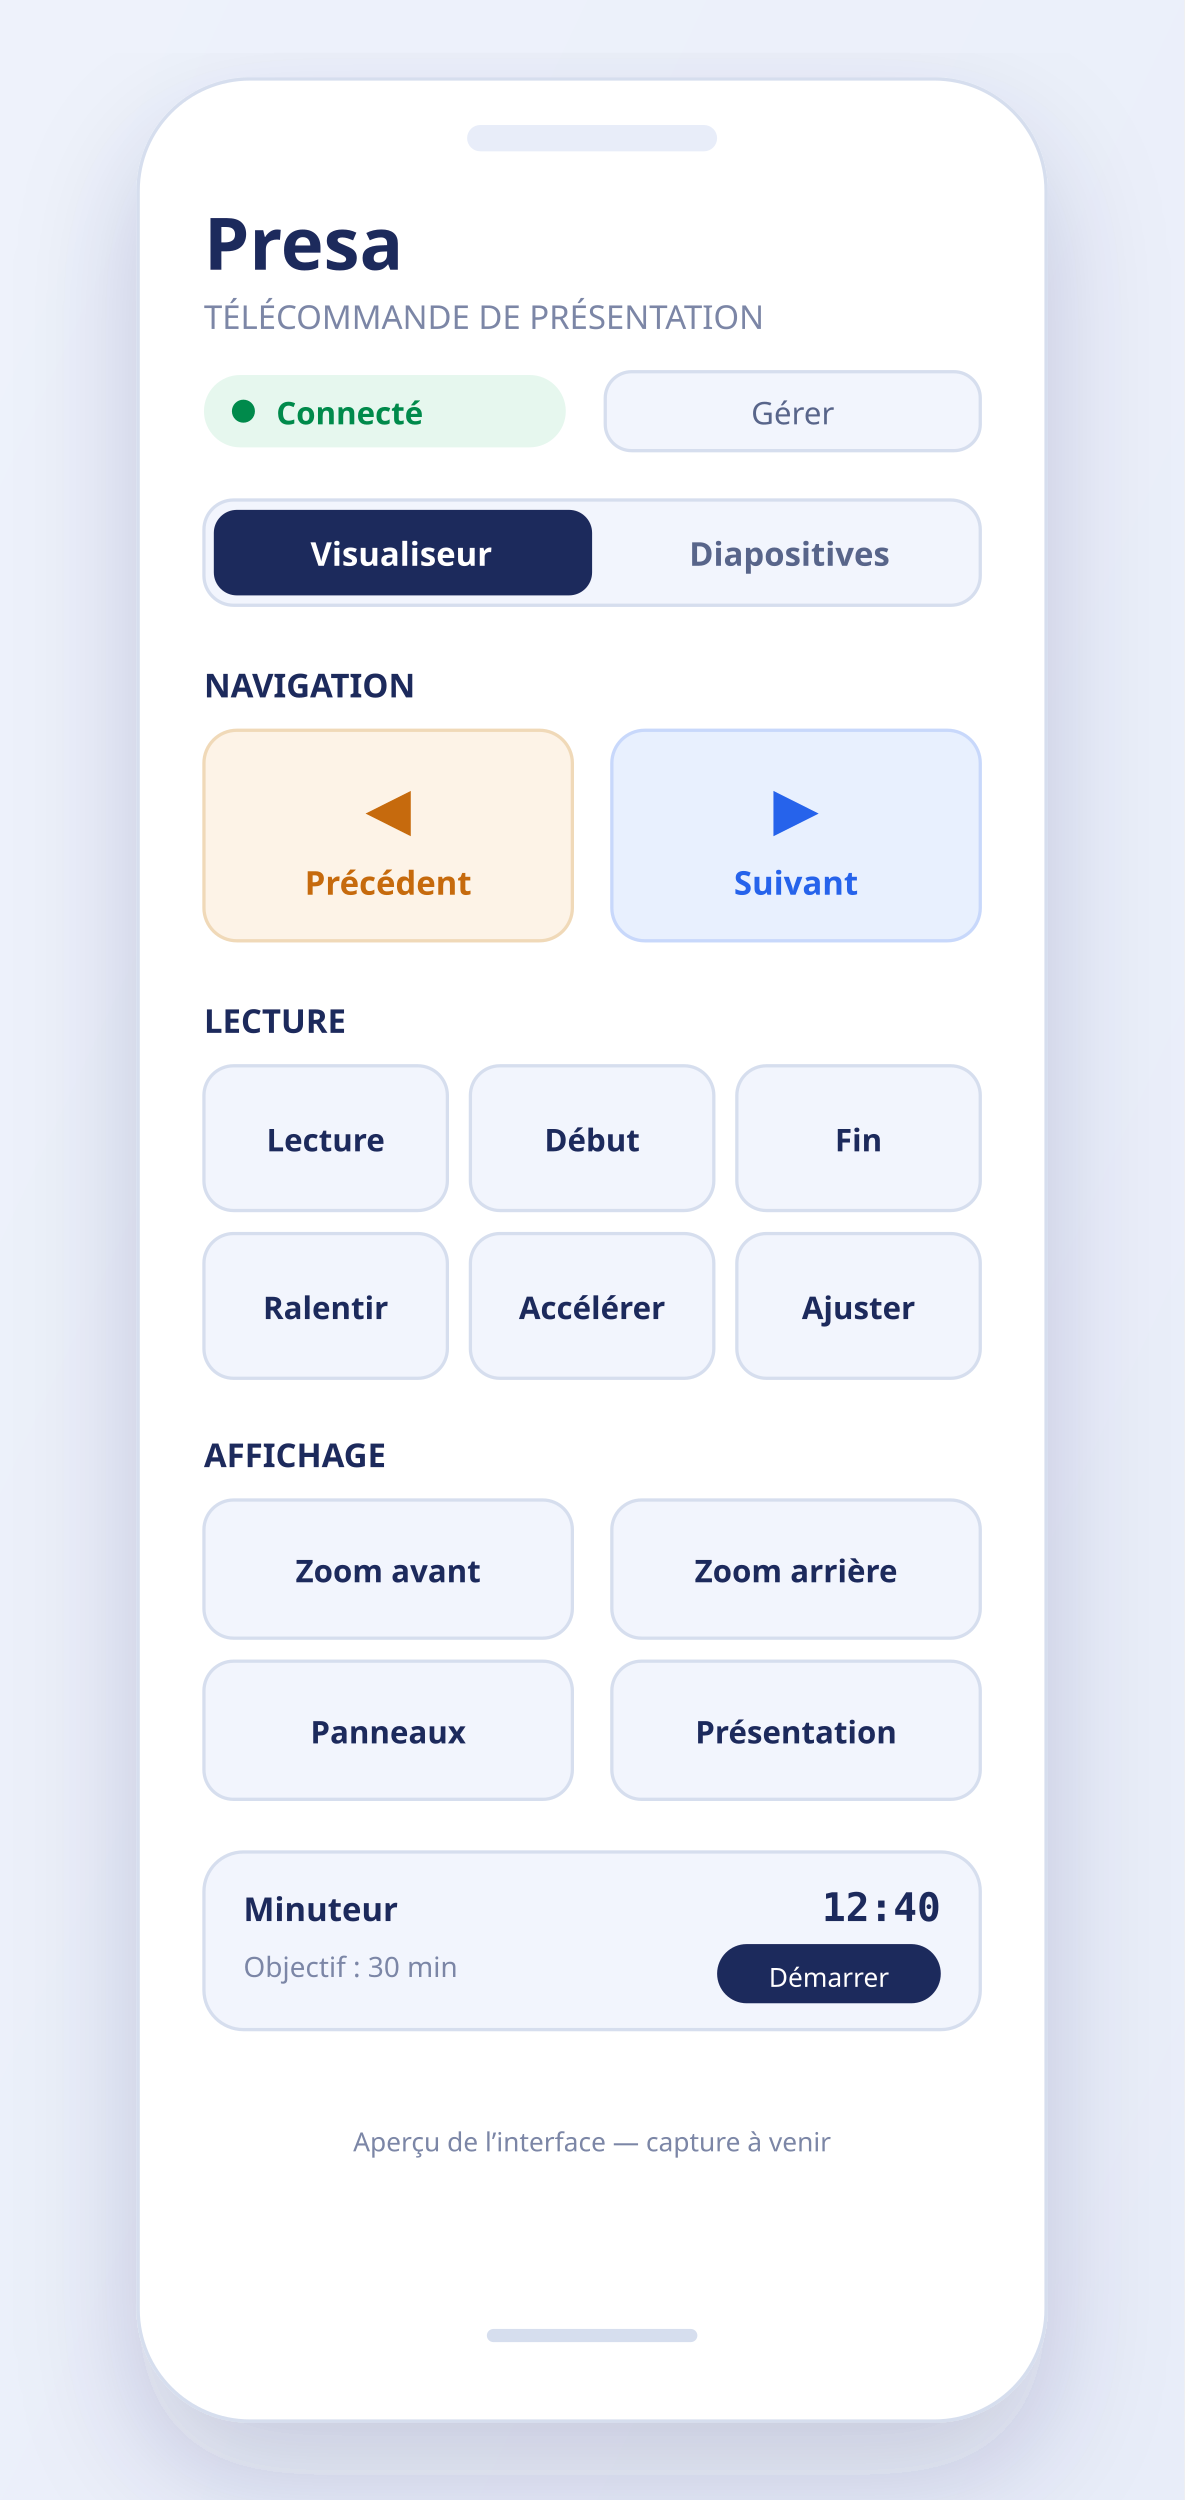
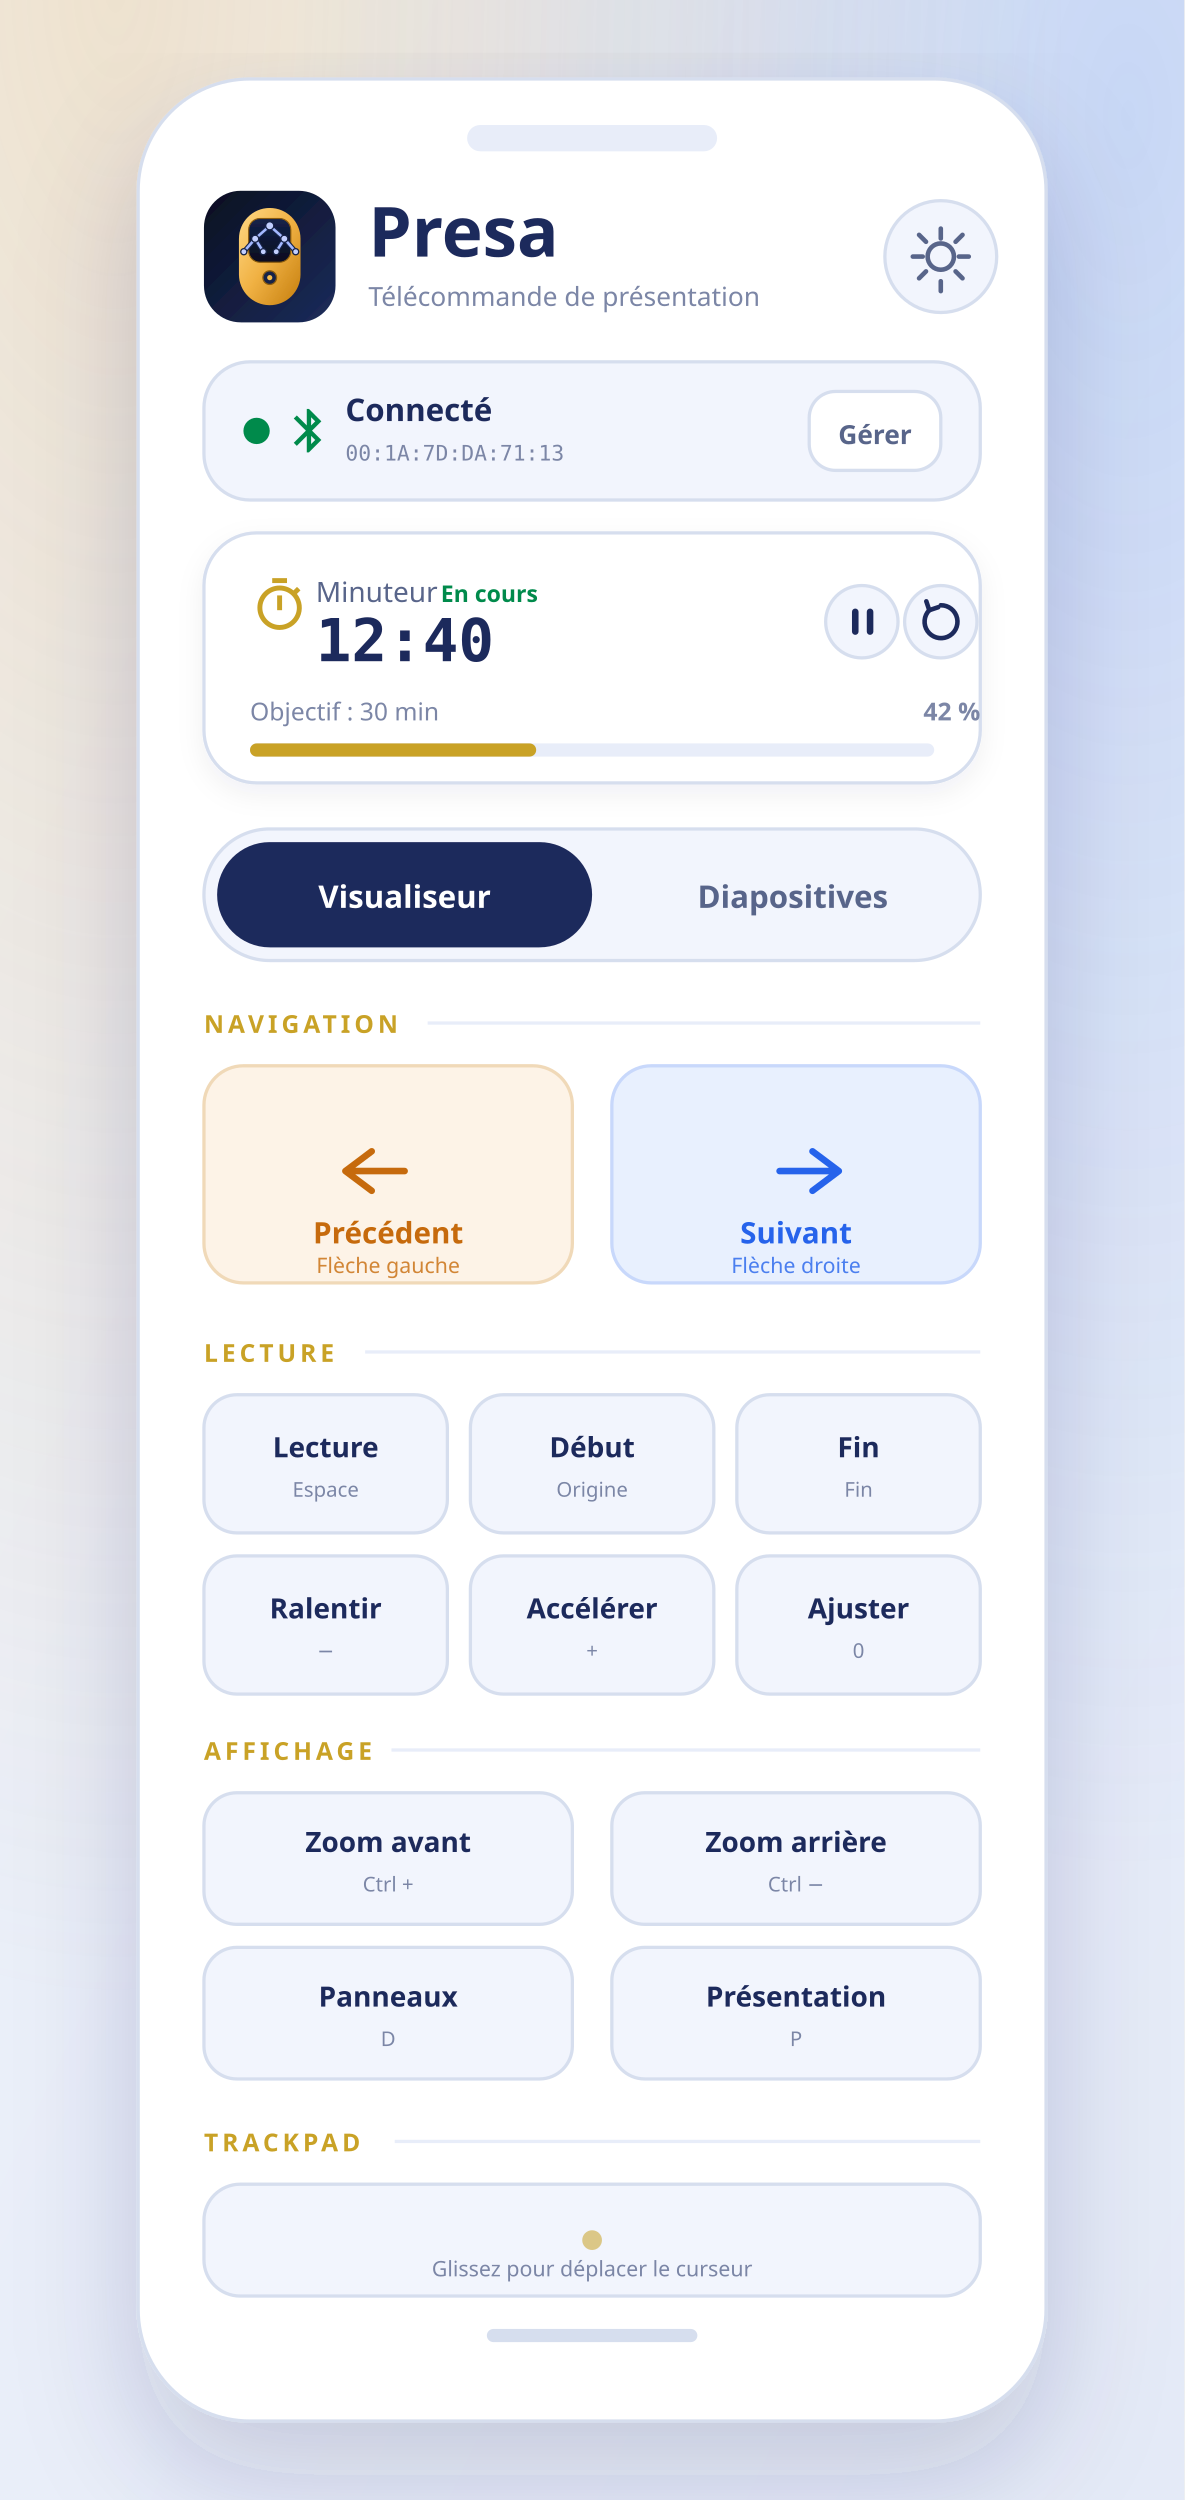
- <svg xmlns="http://www.w3.org/2000/svg" width="360" height="760" viewBox="0 0 360 760" role="img" aria-label="Presa main screen preview placeholder">
+ <svg xmlns="http://www.w3.org/2000/svg" width="360" height="760" viewBox="0 0 360 760" role="img" aria-label="Presa main remote screen, light theme">
  <defs>
    <linearGradient id="bg" x1="0" y1="0" x2="1" y2="1">
      <stop offset="0" stop-color="#eef2fb" />
-       <stop offset="1" stop-color="#e8edf9" />
+       <stop offset="1" stop-color="#e4eaf7" />
+     </linearGradient>
+     <radialGradient id="goldGlow" cx="0.1" cy="0" r="0.8">
+       <stop offset="0" stop-color="#f0b143" stop-opacity="0.24" />
+       <stop offset="1" stop-color="#f0b143" stop-opacity="0" />
+     </radialGradient>
+     <radialGradient id="blueGlow" cx="0.95" cy="0.05" r="0.7">
+       <stop offset="0" stop-color="#2f6fe4" stop-opacity="0.18" />
+       <stop offset="1" stop-color="#2f6fe4" stop-opacity="0" />
+     </radialGradient>
+     <linearGradient id="markBg" x1="0" y1="0" x2="1" y2="1">
+       <stop offset="0" stop-color="#080e20" />
+       <stop offset="1" stop-color="#1c2c5b" />
+     </linearGradient>
+     <linearGradient id="gold" x1="0" y1="0" x2="1" y2="1">
+       <stop offset="0" stop-color="#ffd985" />
+       <stop offset="0.5" stop-color="#f0b143" />
+       <stop offset="1" stop-color="#c57e0e" />
+     </linearGradient>
+     <linearGradient id="screen" x1="0" y1="0" x2="0" y2="1">
+       <stop offset="0" stop-color="#14224a" />
+       <stop offset="1" stop-color="#070d1e" />
    </linearGradient>
    <filter id="shadow" x="-20%" y="-10%" width="140%" height="130%">
      <feDropShadow dx="0" dy="16" stdDeviation="18" flood-color="#1f2a5c" flood-opacity="0.18" />
    </filter>
+     <filter id="cardShadow" x="-20%" y="-20%" width="140%" height="150%">
+       <feDropShadow dx="0" dy="3" stdDeviation="4" flood-color="#1f2a5c" flood-opacity="0.06" />
+     </filter>
+     <g id="presaArt">
+       <rect x="35" y="24" width="38" height="60" rx="19" fill="url(#gold)" />
+       <rect x="41" y="30.5" width="26" height="27" rx="7" fill="url(#screen)" stroke="#8c5c0d" stroke-width="0.7" />
+       <path d="M54,35 L45,43 M54,35 L63,43 M45,43 L38,51 M45,43 L50,51 M63,43 L58,51 M63,43 L70,51" fill="none" stroke="#152247" stroke-width="3" stroke-linecap="round" />
+       <path d="M54,35 L45,43 M54,35 L63,43 M45,43 L38,51 M45,43 L50,51 M63,43 L58,51 M63,43 L70,51" fill="none" stroke="#a3b8ff" stroke-width="1.6" stroke-linecap="round" />
+       <g fill="#c2cfff" stroke="#142044" stroke-width="0.8">
+         <circle cx="54" cy="35" r="2.5" />
+         <circle cx="45" cy="43" r="2.2" />
+         <circle cx="63" cy="43" r="2.2" />
+         <circle cx="38" cy="51" r="1.9" />
+         <circle cx="50" cy="51" r="1.9" />
+         <circle cx="58" cy="51" r="1.9" />
+         <circle cx="70" cy="51" r="1.9" />
+       </g>
+       <circle cx="54" cy="67" r="4.2" fill="#14224a" stroke="#8c5c0d" stroke-width="0.8" />
+       <circle cx="54" cy="67" r="1.6" fill="#f6bd4e" />
+     </g>
  </defs>
  <rect width="360" height="760" fill="url(#bg)" />
+   <rect width="360" height="760" fill="url(#goldGlow)" />
+   <rect width="360" height="760" fill="url(#blueGlow)" />
  <g filter="url(#shadow)">
    <rect x="42" y="24" width="276" height="712" rx="34" fill="#ffffff" stroke="#d6deee" />
    <rect x="142" y="38" width="76" height="8" rx="4" fill="#e8edf9" />
-     <text x="62" y="82" font-family="Segoe UI, system-ui, sans-serif" font-size="22" font-weight="700" fill="#1f2a5c">Presa</text>
-     <text x="62" y="100" font-family="Segoe UI, system-ui, sans-serif" font-size="10" fill="#7b86a6">TÉLÉCOMMANDE DE PRÉSENTATION</text>
-     <rect x="62" y="114" width="110" height="22" rx="11" fill="#e6f7ee" />
-     <circle cx="74" cy="125" r="3.5" fill="#008a4b" />
-     <text x="84" y="129" font-family="Segoe UI, system-ui, sans-serif" font-size="9.5" font-weight="600" fill="#008a4b">Connecté</text>
-     <rect x="184" y="113" width="114" height="24" rx="8" fill="#f2f5fd" stroke="#d6deee" />
-     <text x="241" y="129" text-anchor="middle" font-family="Segoe UI, system-ui, sans-serif" font-size="9.5" fill="#59658a">Gérer</text>
-     <rect x="62" y="152" width="236" height="32" rx="9" fill="#f2f5fd" stroke="#d6deee" />
-     <rect x="65" y="155" width="115" height="26" rx="7" fill="#1f2a5c" />
-     <text x="122" y="172" text-anchor="middle" font-family="Segoe UI, system-ui, sans-serif" font-size="10" font-weight="600" fill="#ffffff">Visualiseur</text>
-     <text x="240" y="172" text-anchor="middle" font-family="Segoe UI, system-ui, sans-serif" font-size="10" font-weight="600" fill="#59658a">Diapositives</text>
-     <text x="62" y="212" font-family="Segoe UI, system-ui, sans-serif" font-size="10" font-weight="700" fill="#1f2a5c">NAVIGATION</text>
-     <rect x="62" y="222" width="112" height="64" rx="10" fill="#fdf3e7" stroke="#f0d9b8" />
-     <text x="118" y="252" text-anchor="middle" font-family="Segoe UI, system-ui, sans-serif" font-size="18" fill="#c66a0a">◀</text>
-     <text x="118" y="272" text-anchor="middle" font-family="Segoe UI, system-ui, sans-serif" font-size="10" font-weight="600" fill="#c66a0a">Précédent</text>
-     <rect x="186" y="222" width="112" height="64" rx="10" fill="#e8f0fe" stroke="#c8d8fb" />
-     <text x="242" y="252" text-anchor="middle" font-family="Segoe UI, system-ui, sans-serif" font-size="18" fill="#2563eb">▶</text>
-     <text x="242" y="272" text-anchor="middle" font-family="Segoe UI, system-ui, sans-serif" font-size="10" font-weight="600" fill="#2563eb">Suivant</text>
-     <text x="62" y="314" font-family="Segoe UI, system-ui, sans-serif" font-size="10" font-weight="700" fill="#1f2a5c">LECTURE</text>
-     <g font-family="Segoe UI, system-ui, sans-serif" font-size="9.5" font-weight="600" fill="#1f2a5c" text-anchor="middle">
-       <rect x="62" y="324" width="74" height="44" rx="9" fill="#f2f5fd" stroke="#d6deee" />
-       <text x="99" y="350">Lecture</text>
-       <rect x="143" y="324" width="74" height="44" rx="9" fill="#f2f5fd" stroke="#d6deee" />
-       <text x="180" y="350">Début</text>
-       <rect x="224" y="324" width="74" height="44" rx="9" fill="#f2f5fd" stroke="#d6deee" />
-       <text x="261" y="350">Fin</text>
-       <rect x="62" y="375" width="74" height="44" rx="9" fill="#f2f5fd" stroke="#d6deee" />
-       <text x="99" y="401">Ralentir</text>
-       <rect x="143" y="375" width="74" height="44" rx="9" fill="#f2f5fd" stroke="#d6deee" />
-       <text x="180" y="401">Accélérer</text>
-       <rect x="224" y="375" width="74" height="44" rx="9" fill="#f2f5fd" stroke="#d6deee" />
-       <text x="261" y="401">Ajuster</text>
+     <g transform="translate(62,58)">
+       <rect width="40" height="40" rx="11.2" fill="url(#markBg)" />
+       <g transform="translate(-6.6,-6.6) scale(0.4926)">
+         <use href="#presaArt" />
+       </g>
    </g>
-     <text x="62" y="446" font-family="Segoe UI, system-ui, sans-serif" font-size="10" font-weight="700" fill="#1f2a5c">AFFICHAGE</text>
-     <g font-family="Segoe UI, system-ui, sans-serif" font-size="9.5" font-weight="600" fill="#1f2a5c" text-anchor="middle">
-       <rect x="62" y="456" width="112" height="42" rx="9" fill="#f2f5fd" stroke="#d6deee" />
-       <text x="118" y="481">Zoom avant</text>
-       <rect x="186" y="456" width="112" height="42" rx="9" fill="#f2f5fd" stroke="#d6deee" />
-       <text x="242" y="481">Zoom arrière</text>
-       <rect x="62" y="505" width="112" height="42" rx="9" fill="#f2f5fd" stroke="#d6deee" />
-       <text x="118" y="530">Panneaux</text>
-       <rect x="186" y="505" width="112" height="42" rx="9" fill="#f2f5fd" stroke="#d6deee" />
-       <text x="242" y="530">Présentation</text>
+     <text x="112" y="78" font-family="Segoe UI, system-ui, sans-serif" font-size="21" font-weight="700" fill="#1f2a5c">Presa</text>
+     <text x="112" y="93" font-family="Segoe UI, system-ui, sans-serif" font-size="8" fill="#7b86a6">Télécommande de présentation</text>
+     <circle cx="286" cy="78" r="17" fill="#f2f5fd" stroke="#d6deee" />
+     <g fill="none" stroke="#59658a" stroke-width="1.4" stroke-linecap="round">
+       <circle cx="286" cy="78" r="4" />
+       <path d="M286 69.5v3M286 85.5v3M277.5 78h3M291.5 78h3M279.4 71.4l2.1 2.1M290.5 82.5l2.1 2.1M292.6 71.4l-2.1 2.1M281.5 82.5l-2.1 2.1" />
    </g>
-     <rect x="62" y="563" width="236" height="54" rx="12" fill="#f2f5fd" stroke="#d6deee" />
-     <text x="74" y="584" font-family="Segoe UI, system-ui, sans-serif" font-size="10" font-weight="700" fill="#1f2a5c">Minuteur</text>
-     <text x="286" y="584" text-anchor="end" font-family="ui-monospace, Consolas, monospace" font-size="12" font-weight="700" fill="#1f2a5c">12:40</text>
-     <text x="74" y="601" font-family="Segoe UI, system-ui, sans-serif" font-size="8.5" fill="#7b86a6">Objectif : 30 min</text>
-     <rect x="218" y="591" width="68" height="18" rx="9" fill="#1f2a5c" />
-     <text x="252" y="604" text-anchor="middle" font-family="Segoe UI, system-ui, sans-serif" font-size="8" fill="#ffffff">Démarrer</text>
-     <text x="180" y="654" text-anchor="middle" font-family="Segoe UI, system-ui, sans-serif" font-size="8" fill="#7b86a6">Aperçu de l’interface — capture à venir</text>
+     <rect x="62" y="110" width="236" height="42" rx="14" fill="#f2f5fd" stroke="#d6deee" />
+     <circle cx="78" cy="131" r="4" fill="#008a4b" />
+     <g transform="translate(86,123) scale(0.66)" fill="#008a4b">
+       <path d="M17.71 7.71 12 2h-1v7.59L6.41 5 5 6.41 10.59 12 5 17.59 6.41 19 11 14.41V22h1l5.71-5.71-4.3-4.29 4.3-4.29zM13 5.83l1.88 1.88L13 9.59V5.83zm1.88 10.46L13 18.17v-3.76l1.88 1.88z" />
+     </g>
+     <text x="105" y="128" font-family="Segoe UI, system-ui, sans-serif" font-size="9.5" font-weight="700" fill="#1f2a5c">Connecté</text>
+     <text x="105" y="140" font-family="ui-monospace, Consolas, monospace" font-size="6.5" fill="#7b86a6">00:1A:7D:DA:71:13</text>
+     <rect x="246" y="119" width="40" height="24" rx="8" fill="#ffffff" stroke="#d6deee" />
+     <text x="266" y="135" text-anchor="middle" font-family="Segoe UI, system-ui, sans-serif" font-size="8" font-weight="600" fill="#59658a">Gérer</text>
+     <g filter="url(#cardShadow)">
+       <rect x="62" y="162" width="236" height="76" rx="16" fill="#ffffff" stroke="#d6deee" />
+     </g>
+     <g transform="translate(76,175) scale(0.75)" fill="#c9a227">
+       <path d="M15 1H9v2h6V1zm-4 13h2V8h-2v6zm8.03-6.61 1.42-1.42c-.43-.51-.9-.99-1.41-1.41l-1.42 1.42A8.962 8.962 0 0 0 12 4a9 9 0 0 0-9 9c0 4.97 4.02 9 9 9a8.994 8.994 0 0 0 7.03-14.61zM12 20c-3.87 0-7-3.13-7-7s3.13-7 7-7 7 3.13 7 7-3.13 7-7 7z" />
+     </g>
+     <text x="96" y="183" font-family="Segoe UI, system-ui, sans-serif" font-size="8.5" fill="#59658a">Minuteur</text>
+     <text x="134" y="183" font-family="Segoe UI, system-ui, sans-serif" font-size="7" font-weight="600" fill="#008a4b">En cours</text>
+     <text x="96" y="201" font-family="ui-monospace, Consolas, monospace" font-size="18" font-weight="700" fill="#1f2a5c">12:40</text>
+     <circle cx="262" cy="189" r="11" fill="#f2f5fd" stroke="#d6deee" />
+     <rect x="259" y="185" width="2" height="8" rx="1" fill="#1f2a5c" />
+     <rect x="263.5" y="185" width="2" height="8" rx="1" fill="#1f2a5c" />
+     <circle cx="286" cy="189" r="11" fill="#f2f5fd" stroke="#d6deee" />
+     <path d="M286 184a5 5 0 1 1-3.5 1.5" fill="none" stroke="#1f2a5c" stroke-width="1.4" stroke-linecap="round" />
+     <path d="M281.6 182.8l.9 2.7 2.7-.9" fill="none" stroke="#1f2a5c" stroke-width="1.4" stroke-linecap="round" stroke-linejoin="round" />
+     <text x="76" y="219" font-family="Segoe UI, system-ui, sans-serif" font-size="7.5" fill="#7b86a6">Objectif : 30 min</text>
+     <text x="298" y="219" text-anchor="end" font-family="Segoe UI, system-ui, sans-serif" font-size="7.5" font-weight="600" fill="#7b86a6">42 %</text>
+     <rect x="76" y="226" width="208" height="4" rx="2" fill="#e8edf9" />
+     <rect x="76" y="226" width="87" height="4" rx="2" fill="#c9a227" />
+     <rect x="62" y="252" width="236" height="40" rx="20" fill="#f2f5fd" stroke="#d6deee" />
+     <rect x="66" y="256" width="114" height="32" rx="16" fill="#1f2a5c" />
+     <text x="123" y="276" text-anchor="middle" font-family="Segoe UI, system-ui, sans-serif" font-size="9.5" font-weight="700" fill="#ffffff">Visualiseur</text>
+     <text x="241" y="276" text-anchor="middle" font-family="Segoe UI, system-ui, sans-serif" font-size="9.5" font-weight="600" fill="#59658a">Diapositives</text>
+     <text x="62" y="314" font-family="Segoe UI, system-ui, sans-serif" font-size="7.5" font-weight="700" letter-spacing="1.2" fill="#c9a227">NAVIGATION</text>
+     <line x1="130" y1="311" x2="298" y2="311" stroke="#e8edf9" />
+     <rect x="62" y="324" width="112" height="66" rx="12" fill="#fdf3e7" stroke="#f0d9b8" />
+     <path d="M113 350l-8 6 8 6M105 356h18" fill="none" stroke="#c66a0a" stroke-width="2" stroke-linecap="round" stroke-linejoin="round" />
+     <text x="118" y="378" text-anchor="middle" font-family="Segoe UI, system-ui, sans-serif" font-size="9" font-weight="700" fill="#c66a0a">Précédent</text>
+     <text x="118" y="387" text-anchor="middle" font-family="Segoe UI, system-ui, sans-serif" font-size="6.5" fill="#c66a0a" fill-opacity="0.8">Flèche gauche</text>
+     <rect x="186" y="324" width="112" height="66" rx="12" fill="#e8f0fe" stroke="#c8d8fb" />
+     <path d="M247 350l8 6-8 6M255 356h-18" fill="none" stroke="#2563eb" stroke-width="2" stroke-linecap="round" stroke-linejoin="round" />
+     <text x="242" y="378" text-anchor="middle" font-family="Segoe UI, system-ui, sans-serif" font-size="9" font-weight="700" fill="#2563eb">Suivant</text>
+     <text x="242" y="387" text-anchor="middle" font-family="Segoe UI, system-ui, sans-serif" font-size="6.5" fill="#2563eb" fill-opacity="0.8">Flèche droite</text>
+     <text x="62" y="414" font-family="Segoe UI, system-ui, sans-serif" font-size="7.5" font-weight="700" letter-spacing="1.2" fill="#c9a227">LECTURE</text>
+     <line x1="111" y1="411" x2="298" y2="411" stroke="#e8edf9" />
+     <g font-family="Segoe UI, system-ui, sans-serif" text-anchor="middle">
+       <rect x="62" y="424" width="74" height="42" rx="10" fill="#f2f5fd" stroke="#d6deee" />
+       <text x="99" y="443" font-size="8.5" font-weight="600" fill="#1f2a5c">Lecture</text>
+       <text x="99" y="455" font-size="6.2" fill="#7b86a6">Espace</text>
+       <rect x="143" y="424" width="74" height="42" rx="10" fill="#f2f5fd" stroke="#d6deee" />
+       <text x="180" y="443" font-size="8.5" font-weight="600" fill="#1f2a5c">Début</text>
+       <text x="180" y="455" font-size="6.2" fill="#7b86a6">Origine</text>
+       <rect x="224" y="424" width="74" height="42" rx="10" fill="#f2f5fd" stroke="#d6deee" />
+       <text x="261" y="443" font-size="8.5" font-weight="600" fill="#1f2a5c">Fin</text>
+       <text x="261" y="455" font-size="6.2" fill="#7b86a6">Fin</text>
+       <rect x="62" y="473" width="74" height="42" rx="10" fill="#f2f5fd" stroke="#d6deee" />
+       <text x="99" y="492" font-size="8.5" font-weight="600" fill="#1f2a5c">Ralentir</text>
+       <text x="99" y="504" font-size="6.2" fill="#7b86a6">−</text>
+       <rect x="143" y="473" width="74" height="42" rx="10" fill="#f2f5fd" stroke="#d6deee" />
+       <text x="180" y="492" font-size="8.5" font-weight="600" fill="#1f2a5c">Accélérer</text>
+       <text x="180" y="504" font-size="6.2" fill="#7b86a6">+</text>
+       <rect x="224" y="473" width="74" height="42" rx="10" fill="#f2f5fd" stroke="#d6deee" />
+       <text x="261" y="492" font-size="8.5" font-weight="600" fill="#1f2a5c">Ajuster</text>
+       <text x="261" y="504" font-size="6.2" fill="#7b86a6">0</text>
+     </g>
+     <text x="62" y="535" font-family="Segoe UI, system-ui, sans-serif" font-size="7.5" font-weight="700" letter-spacing="1.2" fill="#c9a227">AFFICHAGE</text>
+     <line x1="119" y1="532" x2="298" y2="532" stroke="#e8edf9" />
+     <g font-family="Segoe UI, system-ui, sans-serif" text-anchor="middle">
+       <rect x="62" y="545" width="112" height="40" rx="10" fill="#f2f5fd" stroke="#d6deee" />
+       <text x="118" y="563" font-size="8.5" font-weight="600" fill="#1f2a5c">Zoom avant</text>
+       <text x="118" y="575" font-size="6.2" fill="#7b86a6">Ctrl +</text>
+       <rect x="186" y="545" width="112" height="40" rx="10" fill="#f2f5fd" stroke="#d6deee" />
+       <text x="242" y="563" font-size="8.5" font-weight="600" fill="#1f2a5c">Zoom arrière</text>
+       <text x="242" y="575" font-size="6.2" fill="#7b86a6">Ctrl −</text>
+       <rect x="62" y="592" width="112" height="40" rx="10" fill="#f2f5fd" stroke="#d6deee" />
+       <text x="118" y="610" font-size="8.5" font-weight="600" fill="#1f2a5c">Panneaux</text>
+       <text x="118" y="622" font-size="6.2" fill="#7b86a6">D</text>
+       <rect x="186" y="592" width="112" height="40" rx="10" fill="#f2f5fd" stroke="#d6deee" />
+       <text x="242" y="610" font-size="8.5" font-weight="600" fill="#1f2a5c">Présentation</text>
+       <text x="242" y="622" font-size="6.2" fill="#7b86a6">P</text>
+     </g>
+     <text x="62" y="654" font-family="Segoe UI, system-ui, sans-serif" font-size="7.5" font-weight="700" letter-spacing="1.2" fill="#c9a227">TRACKPAD</text>
+     <line x1="120" y1="651" x2="298" y2="651" stroke="#e8edf9" />
+     <rect x="62" y="664" width="236" height="34" rx="11" fill="#f2f5fd" stroke="#d6deee" />
+     <circle cx="180" cy="681" r="3" fill="#c9a227" fill-opacity="0.55" />
+     <text x="180" y="692" text-anchor="middle" font-family="Segoe UI, system-ui, sans-serif" font-size="6.5" fill="#7b86a6">Glissez pour déplacer le curseur</text>
    <rect x="148" y="708" width="64" height="4" rx="2" fill="#d6deee" />
  </g>
</svg>
